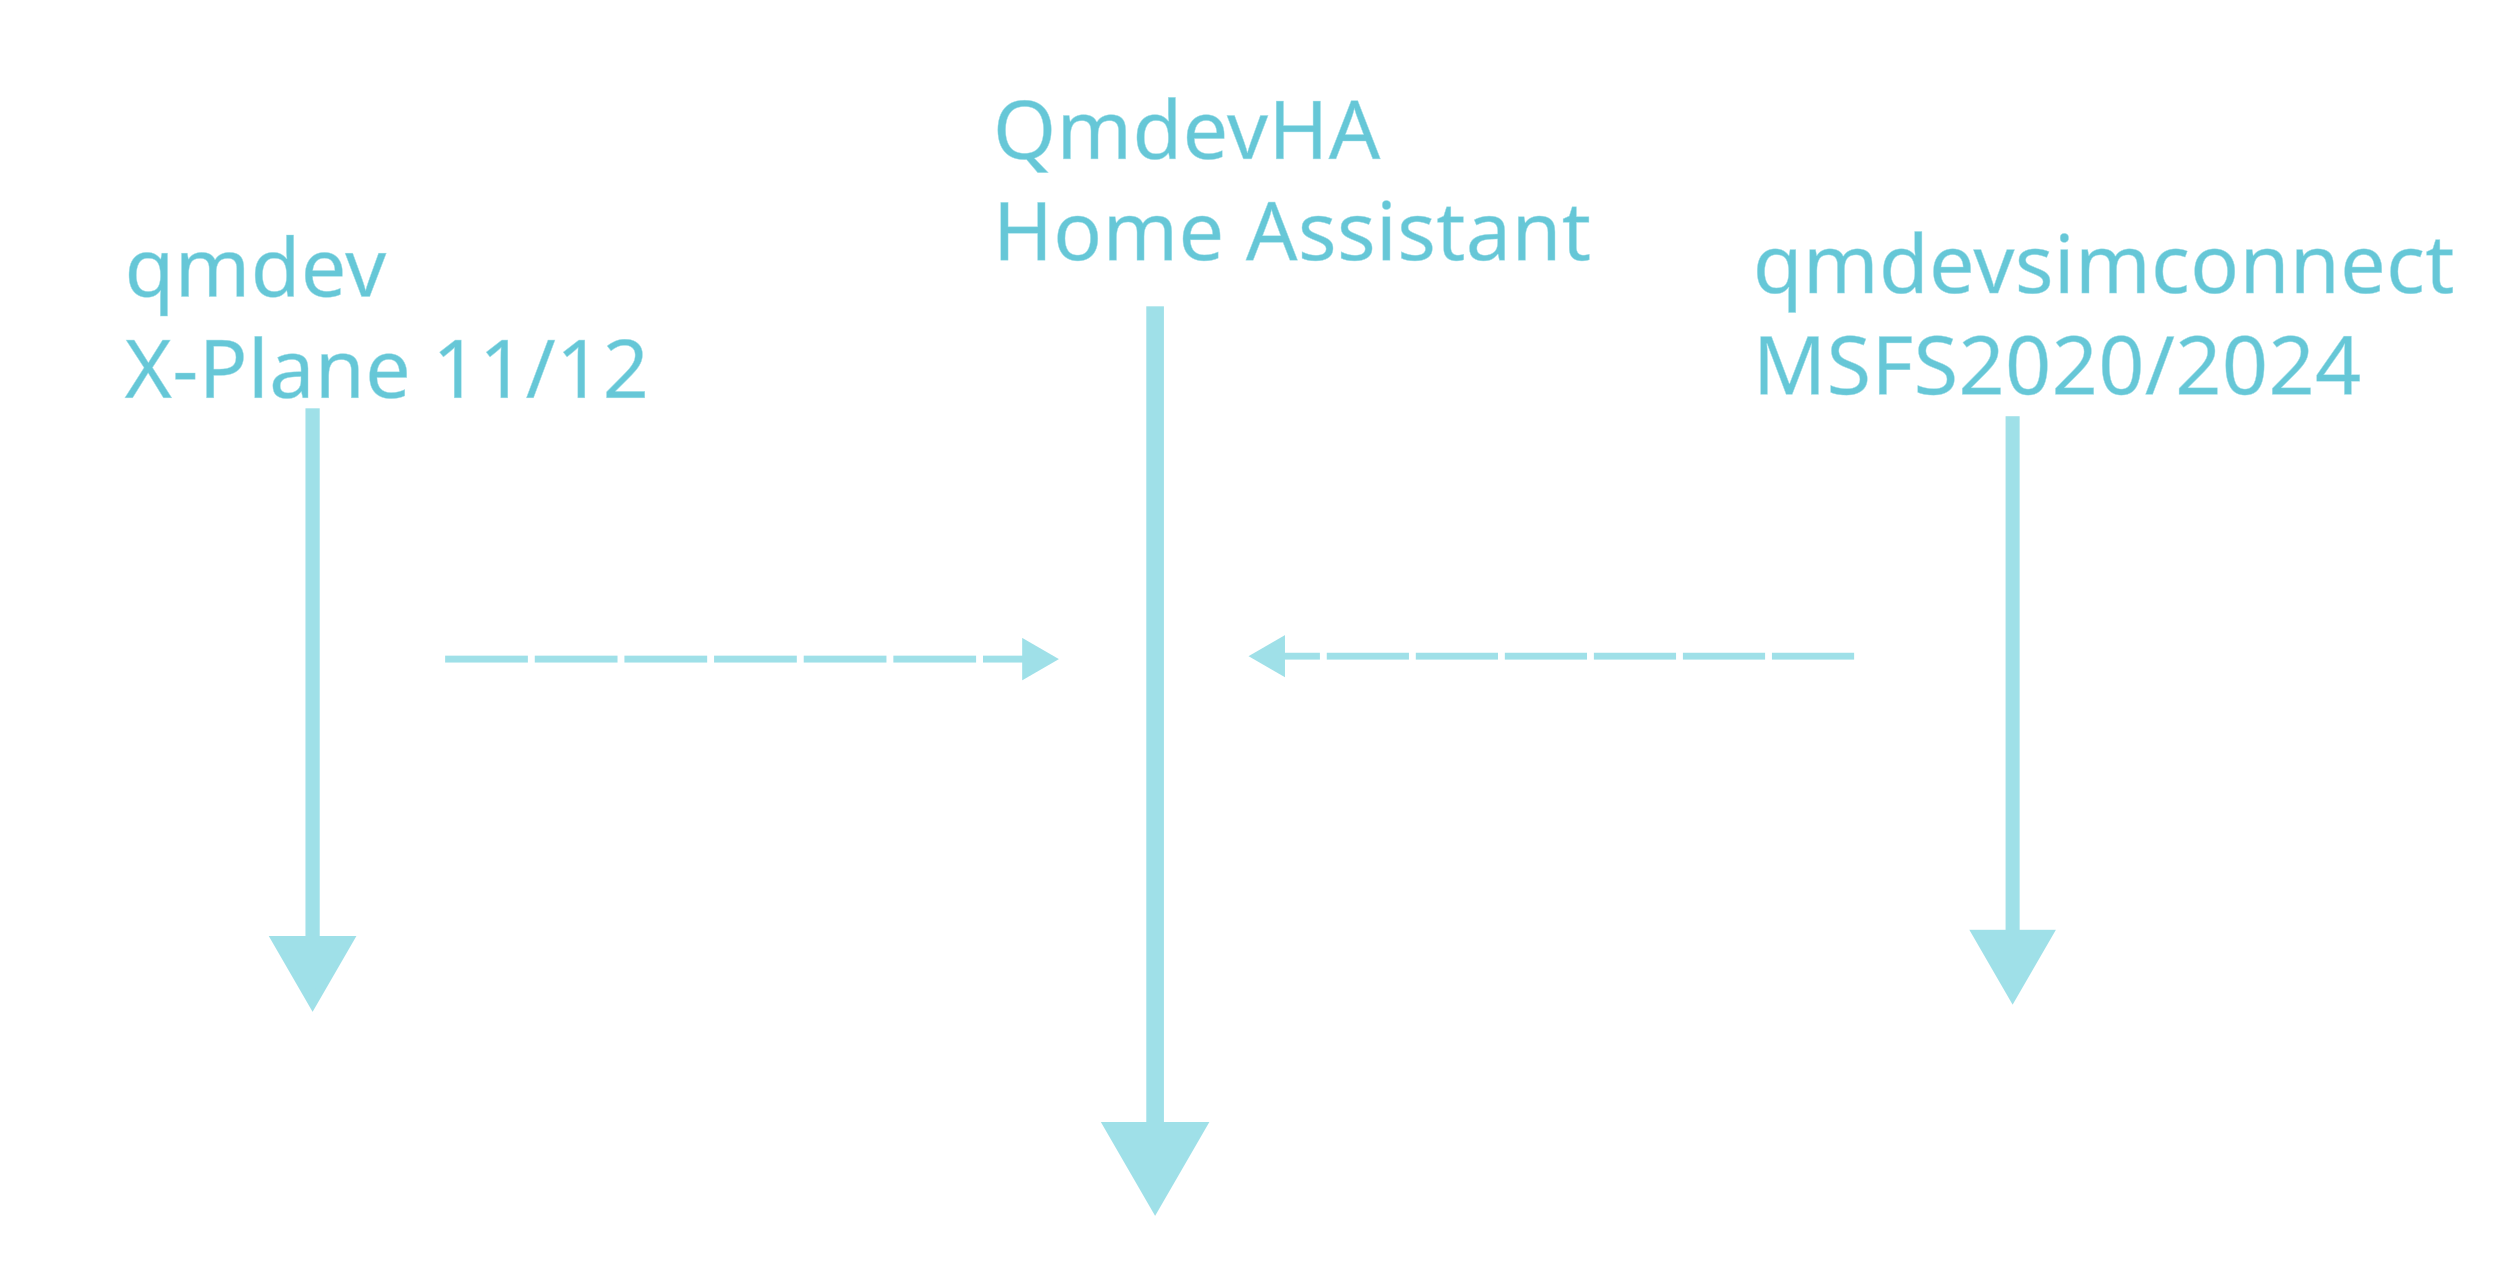
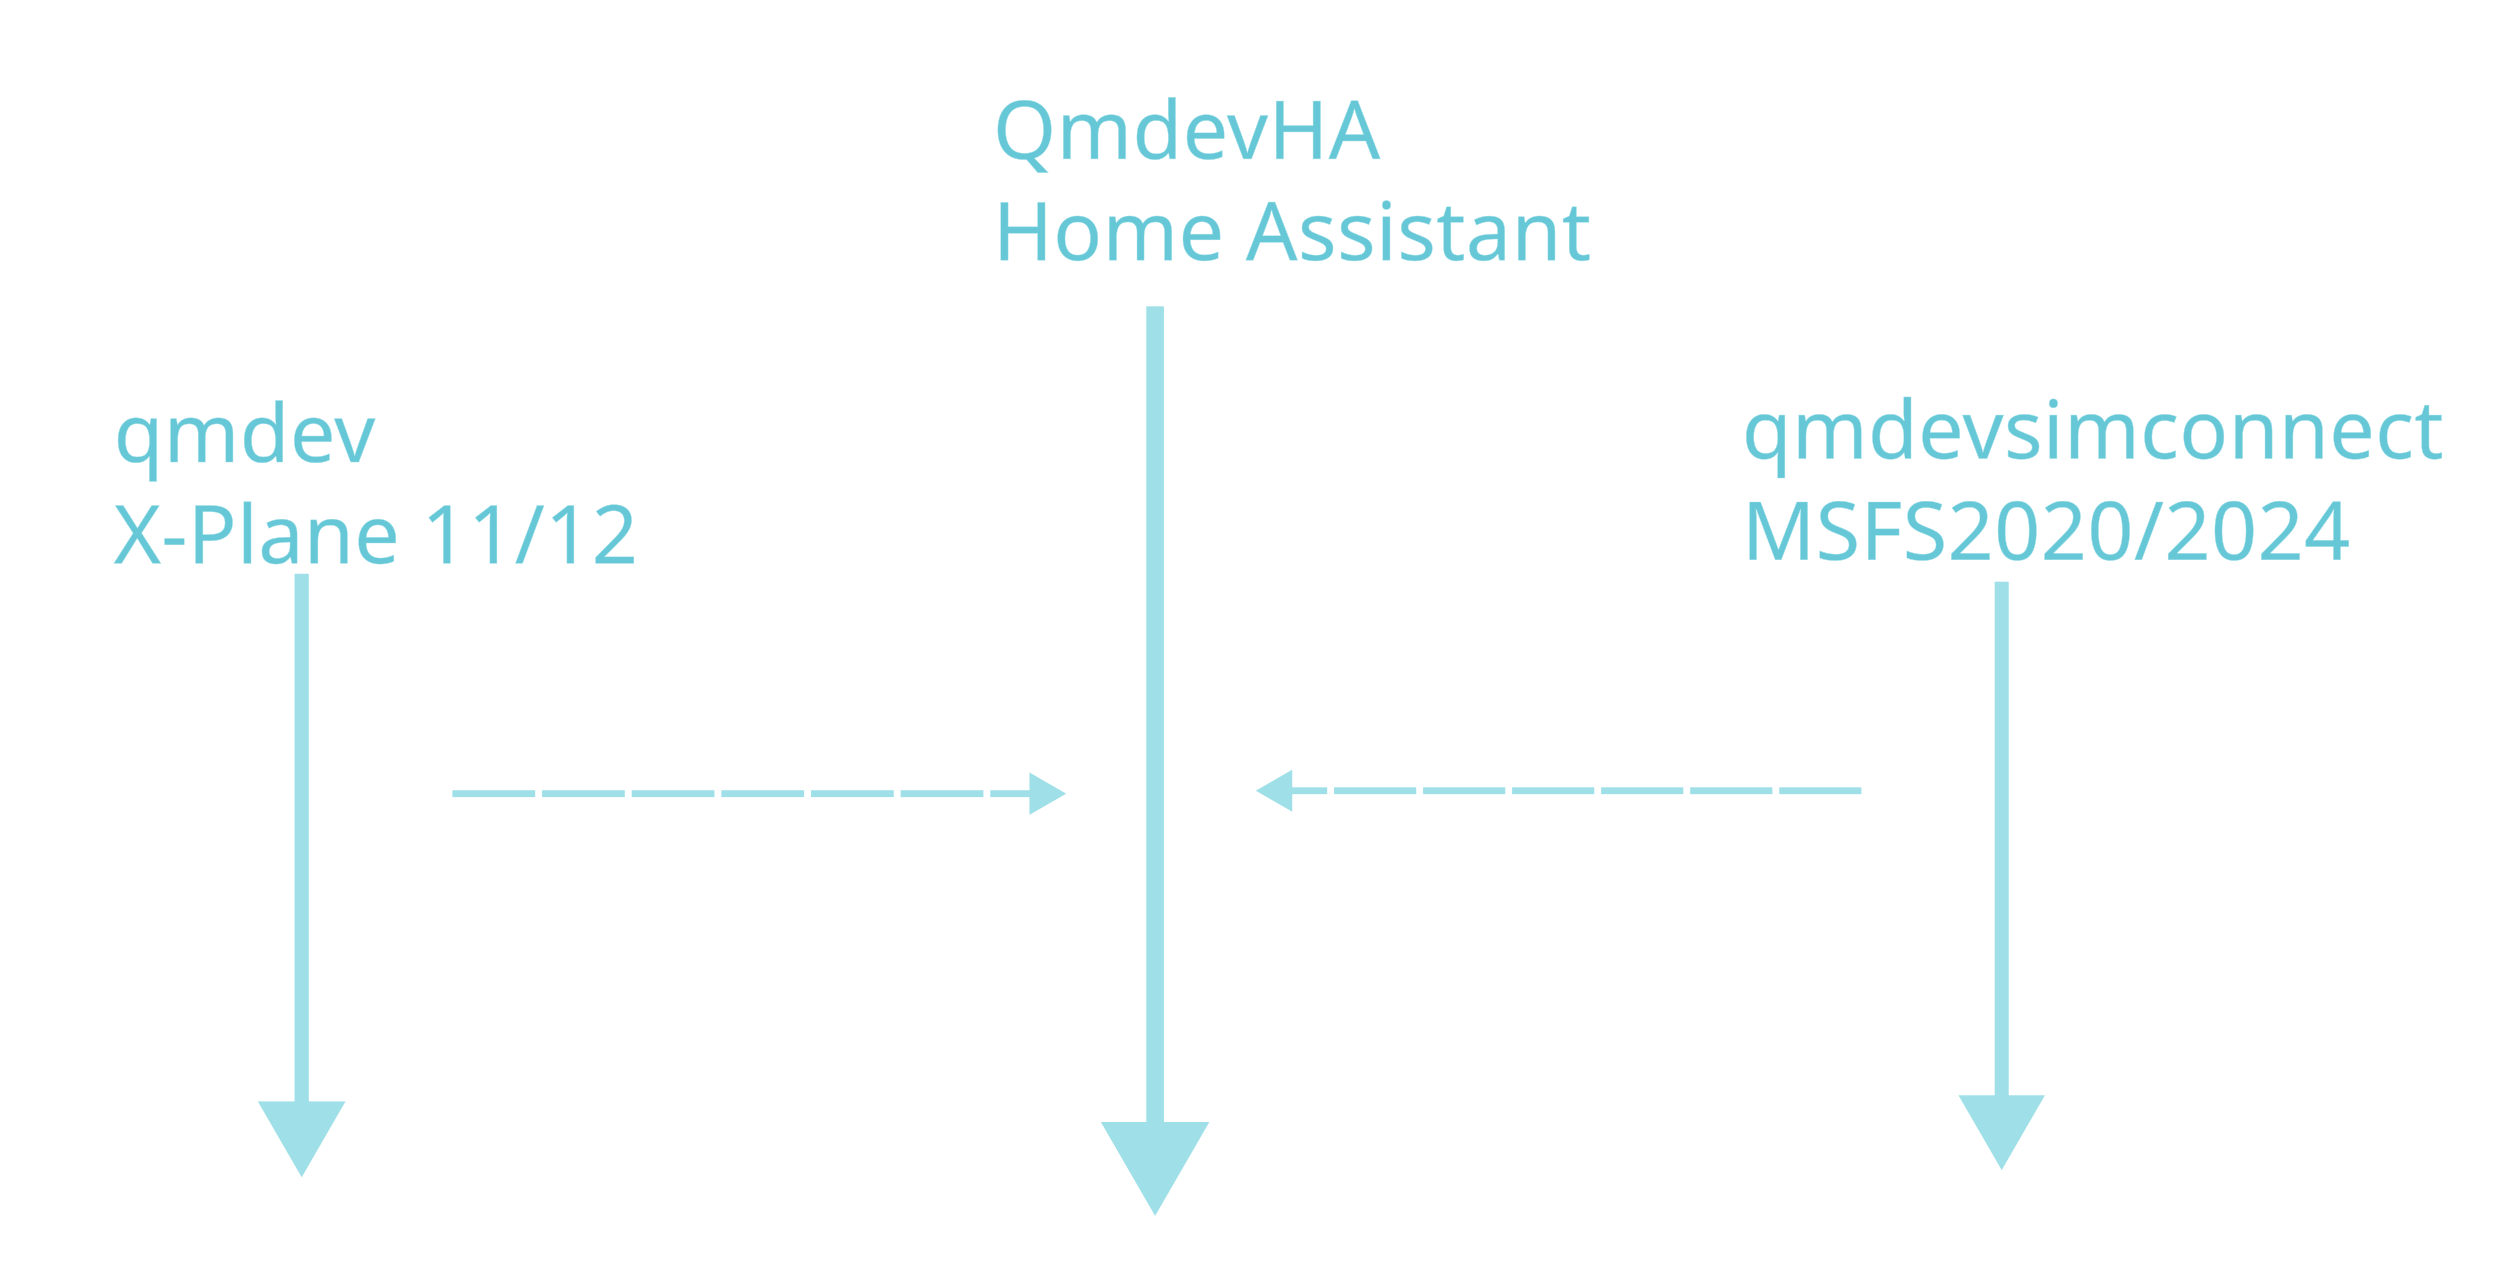
<svg xmlns="http://www.w3.org/2000/svg" width="500" height="256" viewBox="0 0 500 256" version="1.1" id="svg1">
  <defs id="defs1">
    <marker style="overflow:visible" id="Triangle" refX="0" refY="0" orient="auto-start-reverse" markerWidth="1" markerHeight="1" viewBox="0 0 1 1" preserveAspectRatio="xMidYMid">
      <path transform="scale(0.5)" style="fill:context-stroke;fill-rule:evenodd;stroke:context-stroke;stroke-width:1pt" d="M 5.77,0 -2.88,5 V -5 Z" id="path135" />
    </marker>
    <marker style="overflow:visible" id="Triangle-1" refX="0" refY="0" orient="auto-start-reverse" markerWidth="1" markerHeight="1" viewBox="0 0 1 1" preserveAspectRatio="xMidYMid">
      <path transform="scale(0.5)" style="fill:context-stroke;fill-rule:evenodd;stroke:context-stroke;stroke-width:1pt" d="M 5.77,0 -2.88,5 V -5 Z" id="path135-5" />
    </marker>
    <marker style="overflow:visible" id="Triangle-4" refX="0" refY="0" orient="auto-start-reverse" markerWidth="1" markerHeight="1" viewBox="0 0 1 1" preserveAspectRatio="xMidYMid">
      <path transform="scale(0.5)" style="fill:context-stroke;fill-rule:evenodd;stroke:context-stroke;stroke-width:1pt" d="M 5.77,0 -2.88,5 V -5 Z" id="path135-2" />
    </marker>
    <marker style="overflow:visible" id="Triangle-1-6" refX="0" refY="0" orient="auto-start-reverse" markerWidth="1" markerHeight="1" viewBox="0 0 1 1" preserveAspectRatio="xMidYMid">
      <path transform="scale(0.5)" style="fill:context-stroke;fill-rule:evenodd;stroke:context-stroke;stroke-width:1pt" d="M 5.77,0 -2.88,5 V -5 Z" id="path135-5-8" />
    </marker>
    <marker style="overflow:visible" id="Triangle-1-6-8" refX="0" refY="0" orient="auto-start-reverse" markerWidth="1" markerHeight="1" viewBox="0 0 1 1" preserveAspectRatio="xMidYMid">
      <path transform="scale(0.5)" style="fill:context-stroke;fill-rule:evenodd;stroke:context-stroke;stroke-width:1pt" d="M 5.77,0 -2.88,5 V -5 Z" id="path135-5-8-9" />
    </marker>
  </defs>
  <g id="layer1">
    <text xml:space="preserve" style="font-size:16.206px;font-family:Calibri;-inkscape-font-specification:Calibri;text-align:start;letter-spacing:0.052px;word-spacing:0.868px;writing-mode:lr-tb;direction:ltr;text-anchor:start;fill:#48bccf;fill-opacity:0.829;stroke:#9fe0e8;stroke-width:0.087;stroke-dasharray:none;stroke-opacity:1" x="198.582" y="31.779" id="text1">
      <tspan id="tspan1" x="198.582" y="31.779" style="stroke-width:0.087">QmdevHA</tspan>
      <tspan x="198.582" y="52.037" id="tspan5" style="stroke-width:0.087">Home Assistant</tspan>
    </text>
-     <text xml:space="preserve" style="font-size:16.206px;font-family:Calibri;-inkscape-font-specification:Calibri;text-align:start;letter-spacing:0.052px;word-spacing:0.868px;writing-mode:lr-tb;direction:ltr;text-anchor:start;fill:#48bccf;fill-opacity:0.829;stroke:#9fe0e8;stroke-width:0.087;stroke-dasharray:none;stroke-opacity:1" x="350.561" y="58.611" id="text1-8-5">
-       <tspan id="tspan1-8-1" x="350.561" y="58.611" style="stroke-width:0.087">qmdevsimconnect</tspan>
-       <tspan x="350.561" y="78.869" id="tspan4" style="stroke-width:0.087">MSFS2020/2024</tspan>
-       <tspan x="350.561" y="99.127" id="tspan3" style="stroke-width:0.087" />
+     <text xml:space="preserve" style="font-size:16.206px;font-family:Calibri;-inkscape-font-specification:Calibri;text-align:start;letter-spacing:0.052px;word-spacing:0.868px;writing-mode:lr-tb;direction:ltr;text-anchor:start;fill:#48bccf;fill-opacity:0.829;stroke:#9fe0e8;stroke-width:0.087;stroke-dasharray:none;stroke-opacity:1" x="348.379" y="91.702" id="text1-8-5">
+       <tspan id="tspan1-8-1" x="348.379" y="91.702" style="stroke-width:0.087">qmdevsimconnect</tspan>
+       <tspan x="348.379" y="111.96" id="tspan4" style="stroke-width:0.087">MSFS2020/2024</tspan>
+       <tspan x="348.379" y="132.218" id="tspan3" style="stroke-width:0.087" />
    </text>
    <path style="fill:#48bccf;fill-opacity:0.829;stroke:#9fe0e8;stroke-width:3.527;stroke-dasharray:none;stroke-opacity:1;marker-end:url(#Triangle)" d="M 231.021,61.265 V 230.655" id="path1" />
-     <text xml:space="preserve" style="font-size:16.206px;font-family:Calibri;-inkscape-font-specification:Calibri;text-align:start;letter-spacing:0.052px;word-spacing:0.868px;writing-mode:lr-tb;direction:ltr;text-anchor:start;fill:#48bccf;fill-opacity:0.829;stroke:#9fe0e8;stroke-width:0.087;stroke-dasharray:none;stroke-opacity:1" x="24.91" y="59.314" id="text1-8">
-       <tspan id="tspan1-8" x="24.91" y="59.314" style="stroke-width:0.087">qmdev</tspan>
-       <tspan x="24.91" y="79.572" id="tspan2" style="stroke-width:0.087">X-Plane 11/12</tspan>
+     <text xml:space="preserve" style="font-size:16.206px;font-family:Calibri;-inkscape-font-specification:Calibri;text-align:start;letter-spacing:0.052px;word-spacing:0.868px;writing-mode:lr-tb;direction:ltr;text-anchor:start;fill:#48bccf;fill-opacity:0.829;stroke:#9fe0e8;stroke-width:0.087;stroke-dasharray:none;stroke-opacity:1" x="22.728" y="92.405" id="text1-8">
+       <tspan id="tspan1-8" x="22.728" y="92.405" style="stroke-width:0.087">qmdev</tspan>
+       <tspan x="22.728" y="112.663" id="tspan2" style="stroke-width:0.087">X-Plane 11/12</tspan>
    </text>
-     <path style="fill:#48bccf;fill-opacity:0.829;stroke:#9fe0e8;stroke-width:2.85;stroke-dasharray:none;stroke-opacity:1;marker-end:url(#Triangle-1)" d="M 62.517,81.664 V 192.249" id="path1-7" />
-     <path style="fill:#48bccf;fill-opacity:0.829;stroke:#9fe0e8;stroke-width:1.379;stroke-dasharray:16.55, 1.379;stroke-dashoffset:0;stroke-opacity:1;marker-end:url(#Triangle-1-6)" d="M 89.026,131.821 H 206.881" id="path1-7-7" />
-     <path style="fill:#48bccf;fill-opacity:0.829;stroke:#9fe0e8;stroke-width:1.37;stroke-dasharray:16.437, 1.37;stroke-dashoffset:0;stroke-opacity:1;marker-end:url(#Triangle-1-6-8)" d="M 370.825,131.236 H 254.566" id="path1-7-7-7" />
-     <path style="fill:#48bccf;fill-opacity:0.829;stroke:#9fe0e8;stroke-width:2.812;stroke-dasharray:none;stroke-opacity:1;marker-end:url(#Triangle-4)" d="M 402.522,83.245 V 190.953" id="path1-2" />
+     <path style="fill:#48bccf;fill-opacity:0.829;stroke:#9fe0e8;stroke-width:2.85;stroke-dasharray:none;stroke-opacity:1;marker-end:url(#Triangle-1)" d="M 60.335,114.755 V 225.34" id="path1-7" />
+     <path style="fill:#48bccf;fill-opacity:0.829;stroke:#9fe0e8;stroke-width:1.379;stroke-dasharray:16.55, 1.379;stroke-dashoffset:0;stroke-opacity:1;marker-end:url(#Triangle-1-6)" d="M 90.481,158.731 H 208.336" id="path1-7-7" />
+     <path style="fill:#48bccf;fill-opacity:0.829;stroke:#9fe0e8;stroke-width:1.37;stroke-dasharray:16.437, 1.37;stroke-dashoffset:0;stroke-opacity:1;marker-end:url(#Triangle-1-6-8)" d="M 372.28,158.145 H 256.02" id="path1-7-7-7" />
+     <path style="fill:#48bccf;fill-opacity:0.829;stroke:#9fe0e8;stroke-width:2.812;stroke-dasharray:none;stroke-opacity:1;marker-end:url(#Triangle-4)" d="M 400.34,116.336 V 224.043" id="path1-2" />
  </g>
</svg>
